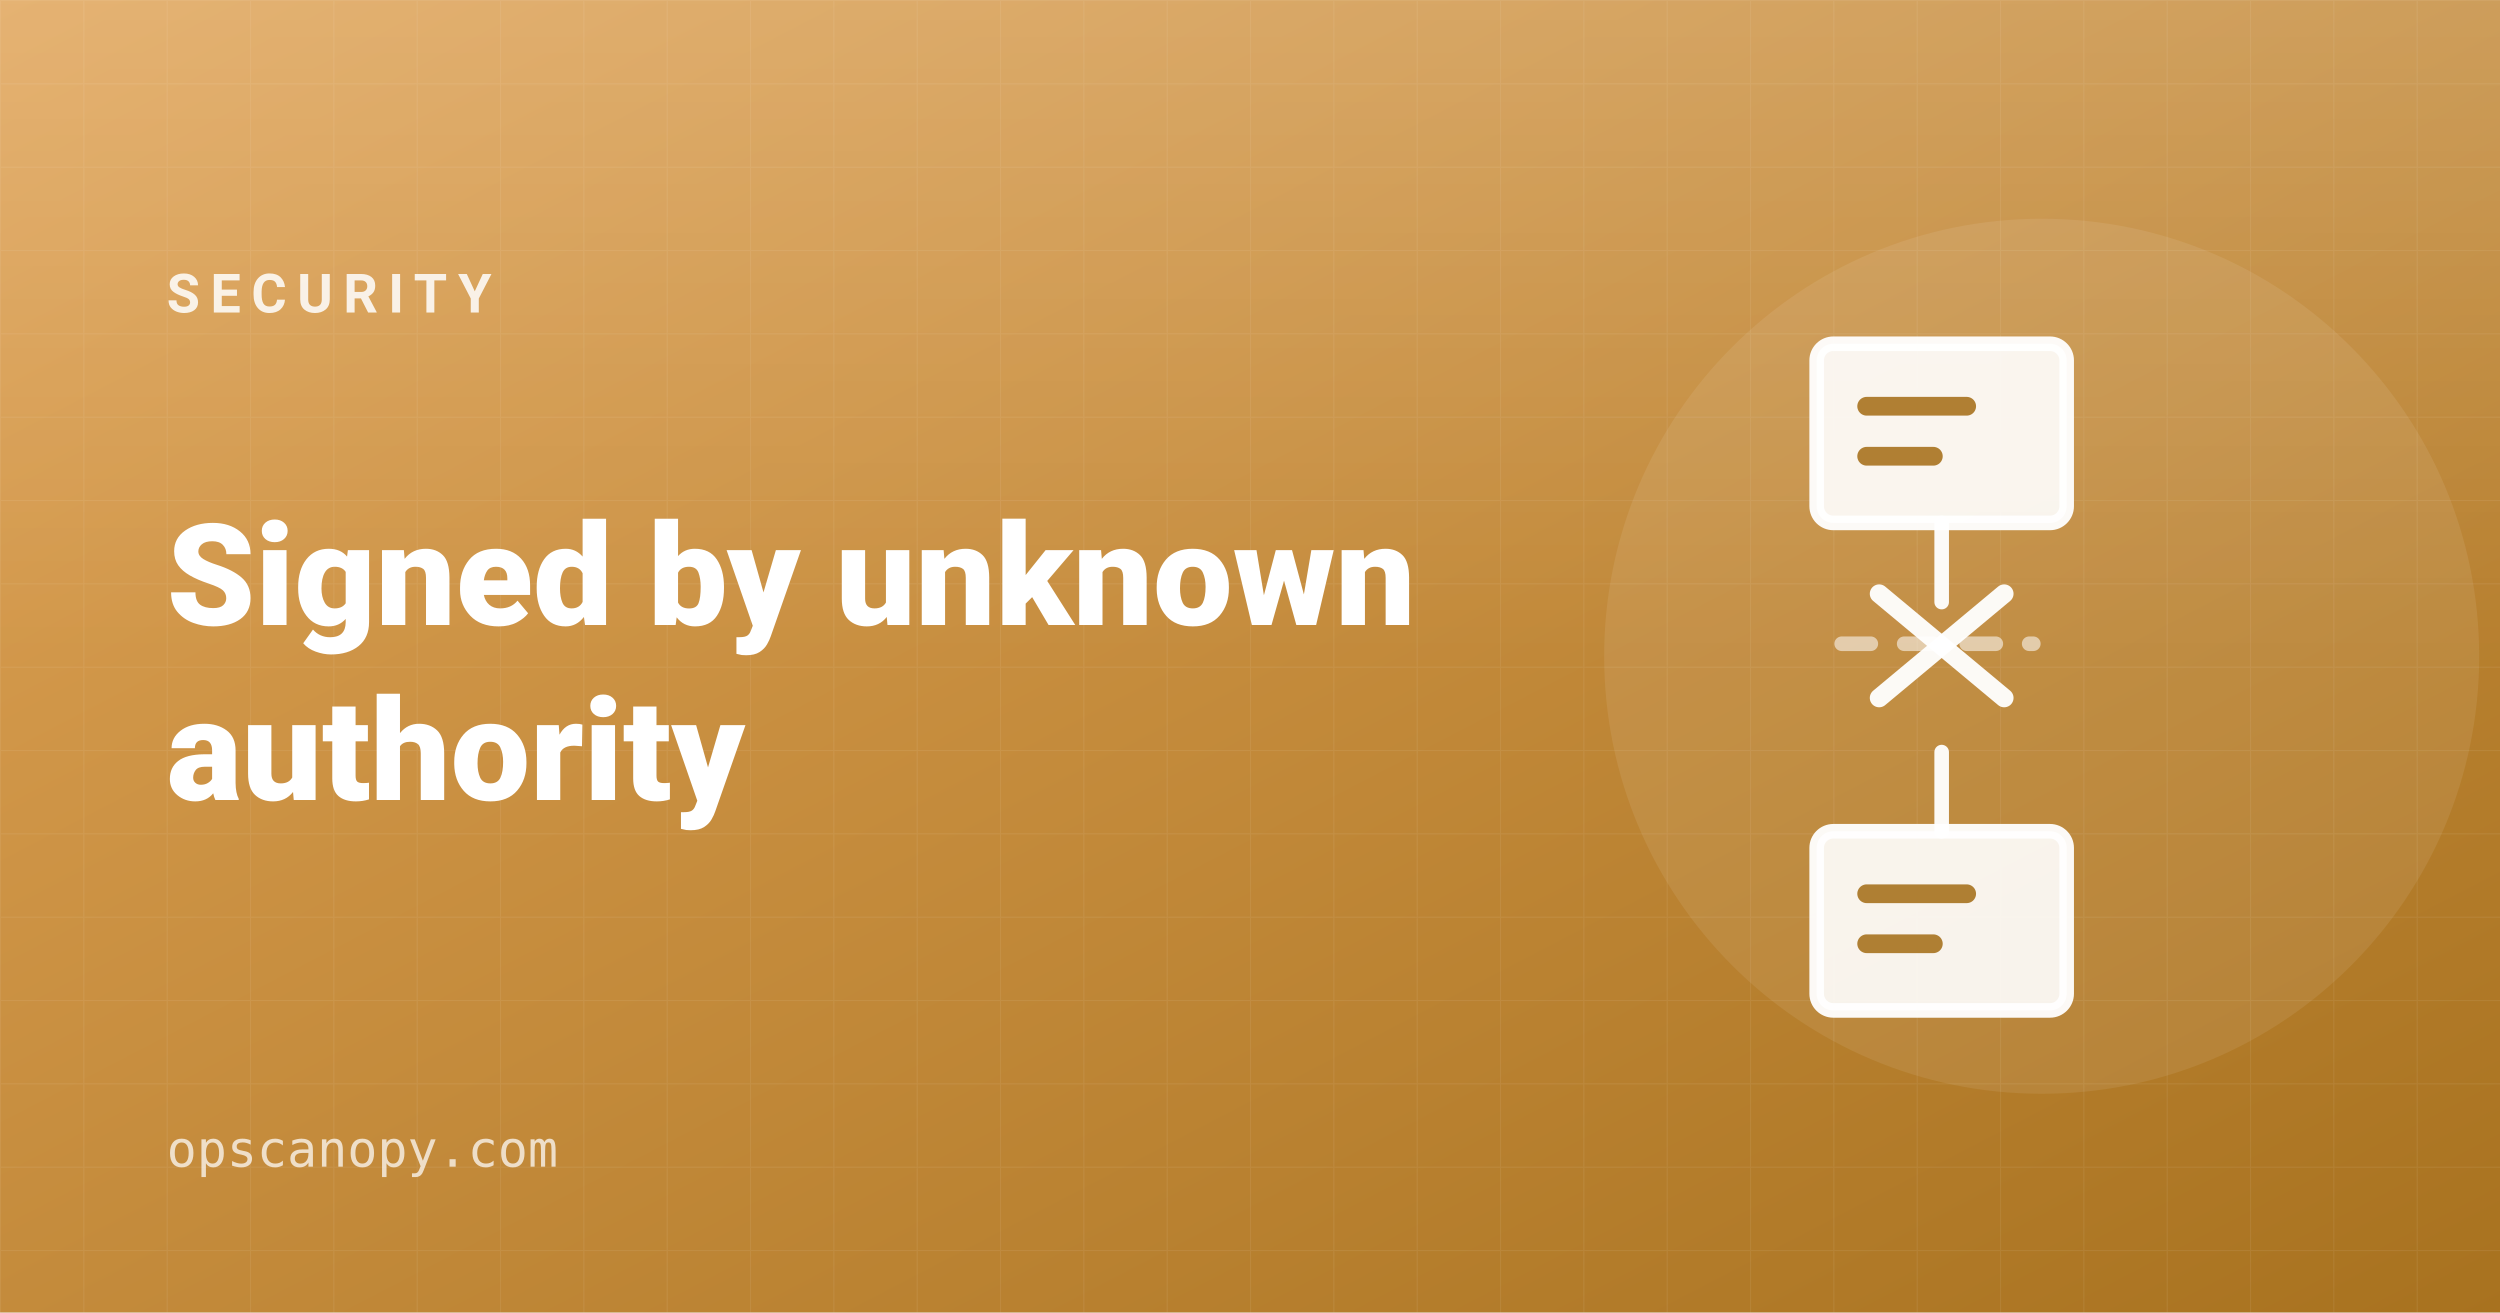
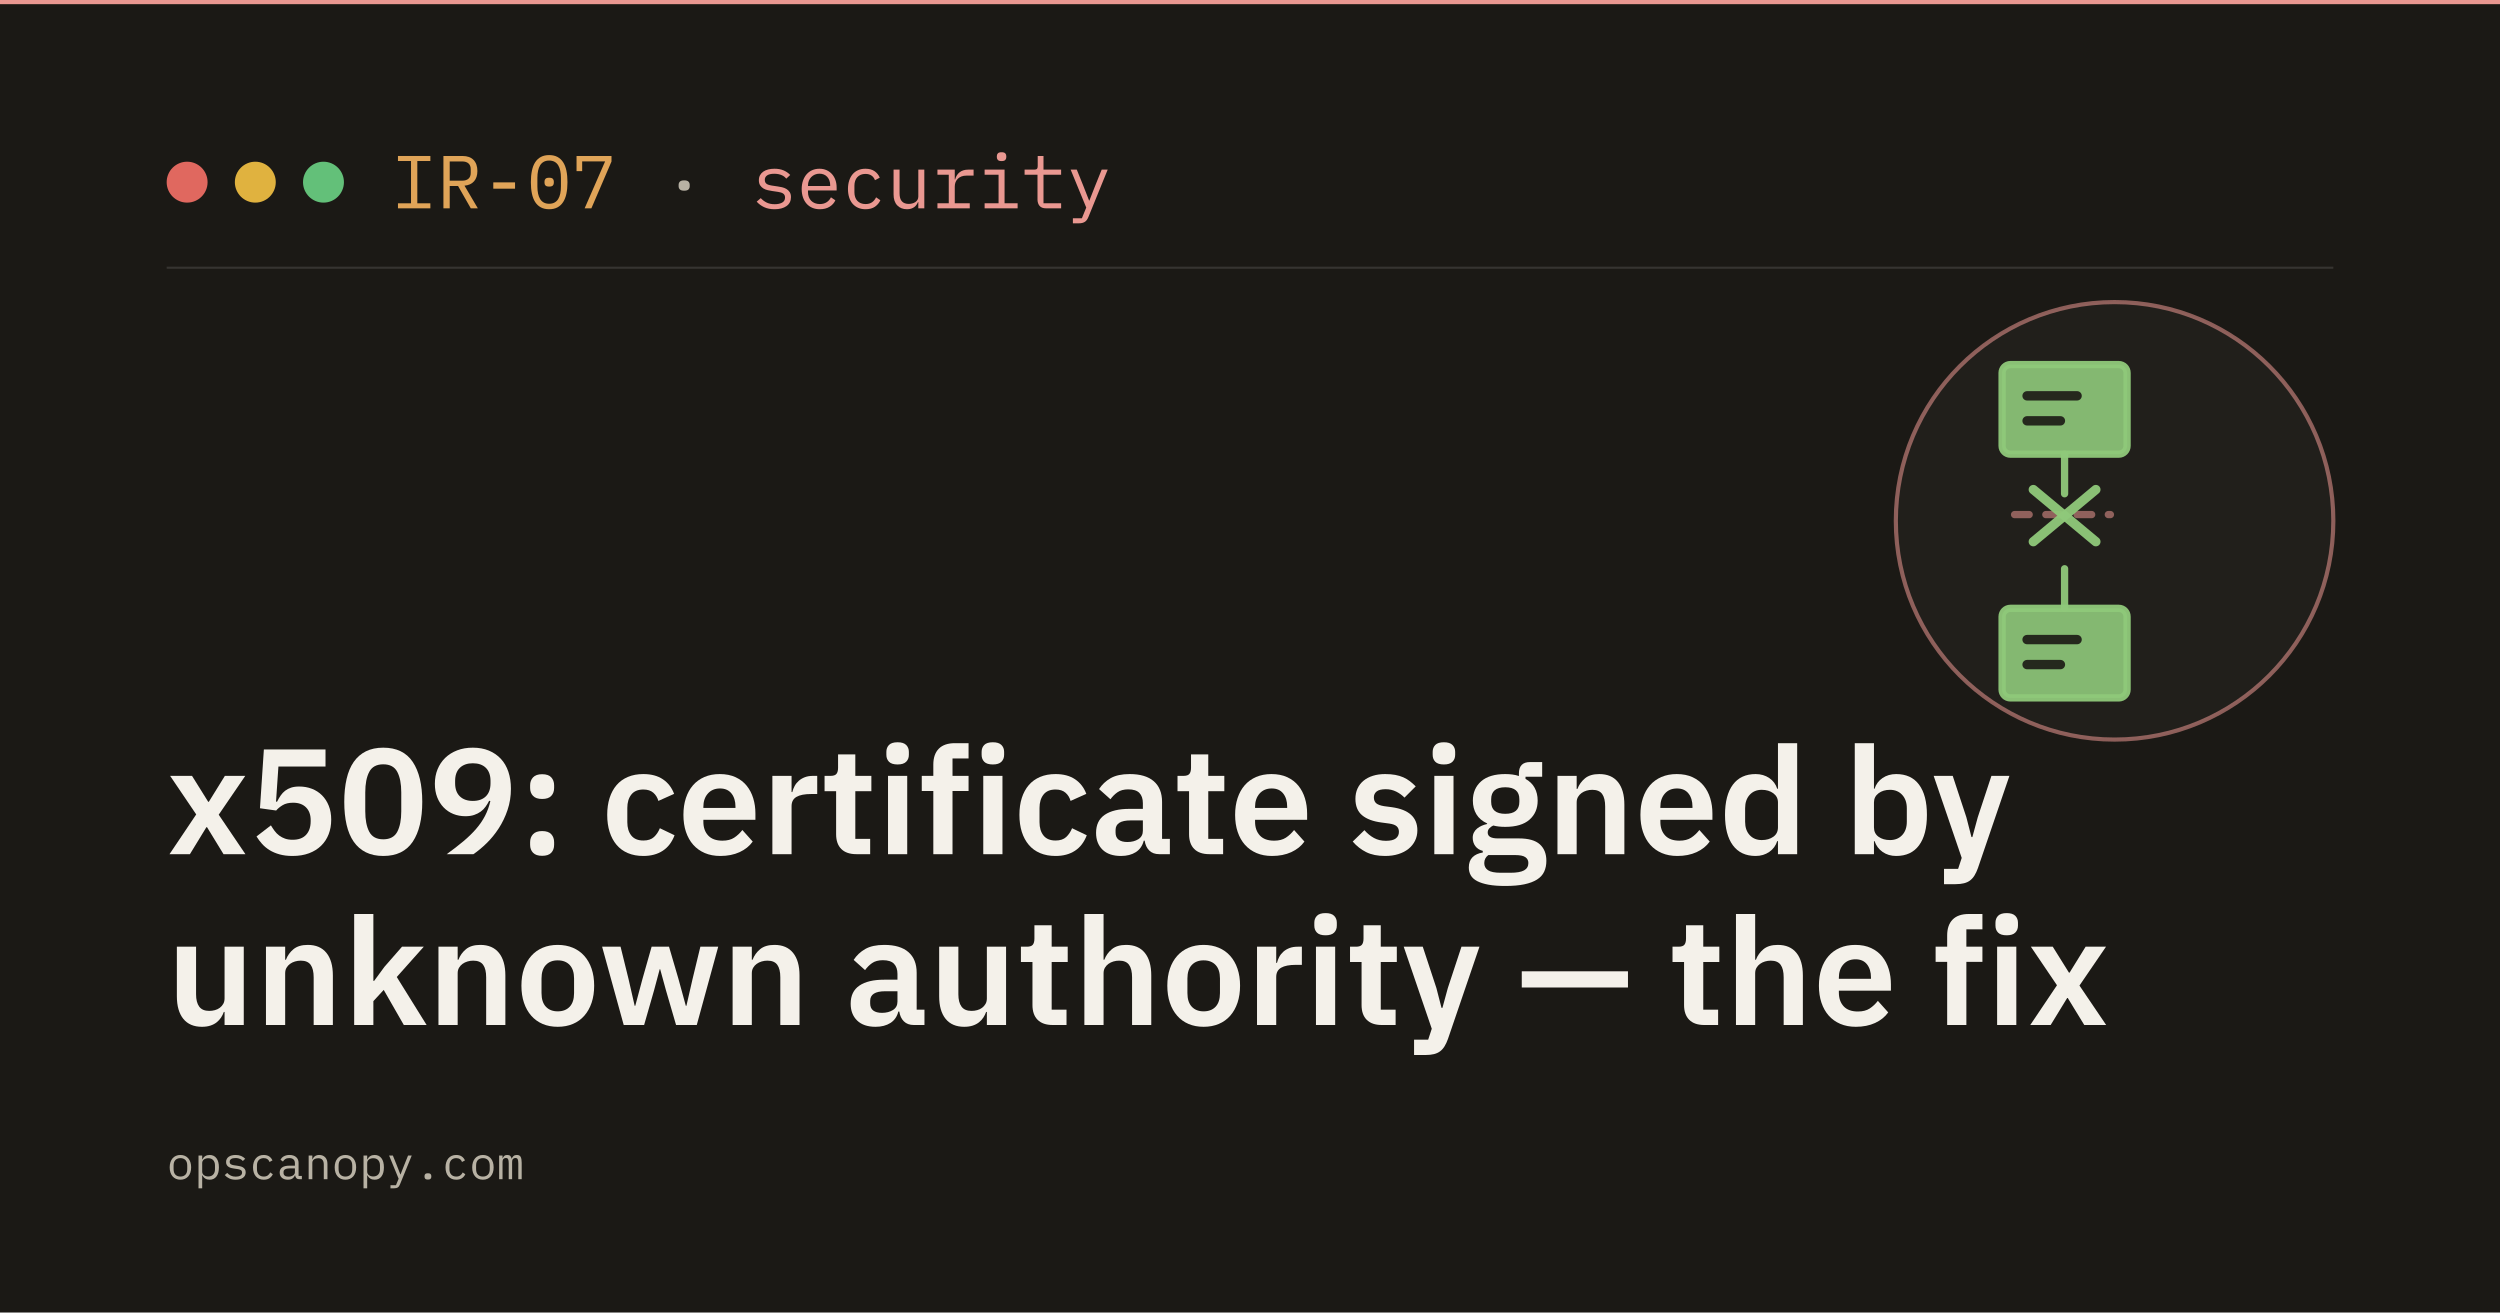
<svg xmlns="http://www.w3.org/2000/svg" viewBox="0 0 1200 630" role="img" aria-label="x509 certificate signed by unknown authority — a TLS chain with the intermediate link missing">
  <defs>
-     <linearGradient id="bg" x1="0" y1="0" x2="1" y2="1">
-       <stop offset="0" stop-color="#e0a458" />
-       <stop offset="1" stop-color="#a8721f" />
-     </linearGradient>
-     <linearGradient id="sheen" x1="0" y1="0" x2="0" y2="1">
-       <stop offset="0" stop-color="#ffffff" stop-opacity="0.16" />
-       <stop offset="1" stop-color="#ffffff" stop-opacity="0" />
-     </linearGradient>
-     <pattern id="grid" width="40" height="40" patternUnits="userSpaceOnUse">
-       <path d="M40 0 H0 V40" fill="none" stroke="#ffffff" stroke-opacity="0.07" stroke-width="1" />
-     </pattern>
+     <path id="g0" d="M516 0L84 0L84-67L258-67L258-631L84-631L84-698L516-698L516-631L342-631L342-67L516-67L516 0Z" />
+     <path id="g1" d="M174-298L174 0L90 0L90-698L344-698Q441-698 492-645Q543-592 543-497L543-497Q543-412 499-361Q455-310 371-302L371-302L549 0L455 0L285-298L174-298ZM174-369L342-369Q395-369 424.5-395.5Q454-422 454-471L454-471L454-523Q454-572 424.5-598.5Q395-625 342-625L342-625L174-625L174-369Z" />
+     <path id="g2" d="M445-262L155-262L155-346L445-346L445-262Z" />
+     <path id="g3" d="M300 12L300 12Q236 12 190-12.5Q144-37 114-83Q84-129 70-196Q56-263 56-349L56-349Q56-434 70-501.5Q84-569 114-615Q144-661 190-685.5Q236-710 300-710L300-710Q364-710 410-685.5Q456-661 486-615Q516-569 530-501.5Q544-434 544-349L544-349Q544-263 530-196Q516-129 486-83Q456-37 410-12.5Q364 12 300 12ZM300-61L300-61Q342-61 372-77.5Q402-94 420.5-124Q439-154 448-196.5Q457-239 457-292L457-292L457-406Q457-458 448-501Q439-544 420.5-574Q402-604 372-620.5Q342-637 300-637L300-637Q258-637 228-620.5Q198-604 179.5-574Q161-544 152-501Q143-458 143-406L143-406L143-292Q143-239 152-196.5Q161-154 179.5-124Q198-94 228-77.5Q258-61 300-61ZM300-290L300-290Q265-290 251.5-304Q238-318 238-338L238-338L238-360Q238-380 251.5-394Q265-408 300-408L300-408Q335-408 348.5-394Q362-380 362-360L362-360L362-338Q362-318 348.5-304Q335-290 300-290Z" />
+     <path id="g4" d="M263 0L173 0L446-626L140-626L140-496L65-496L65-698L531-698L531-624L263 0Z" />
+     <path id="g5" d="M300-235L300-235Q259-235 242.5-252Q226-269 226-295L226-295L226-313Q226-339 242.5-356Q259-373 300-373L300-373Q341-373 357.5-356Q374-339 374-313L374-313L374-295Q374-269 357.5-252Q341-235 300-235Z" />
+     <path id="g6" d="M306 12L306 12Q225 12 166.5-15.5Q108-43 67-89L67-89L121-136Q158-97 202-76Q246-55 308-55L308-55Q368-55 406.5-76.5Q445-98 445-144L445-144Q445-164 437.5-177.5Q430-191 417-199Q404-207 388-211.5Q372-216 354-219L354-219L273-231Q246-235 214.5-242Q183-249 157-264.5Q131-280 113.5-306Q96-332 96-374L96-374Q96-413 111.5-441.5Q127-470 155-489.5Q183-509 221-518.5Q259-528 304-528L304-528Q374-528 425.5-506Q477-484 514-445L514-445L462-396Q453-407 439.5-418.5Q426-430 406.5-439.5Q387-449 361-455Q335-461 301-461L301-461Q240-461 207.5-440Q175-419 175-379L175-379Q175-359 182.5-345.5Q190-332 203-324Q216-316 232.5-311.5Q249-307 266-304L266-304L347-292Q375-288 406-281Q437-274 463-258.5Q489-243 506.5-217Q524-191 524-149L524-149Q524-72 464.5-30Q405 12 306 12Z" />
+     <path id="g7" d="M309 12L309 12Q253 12 208.5-7Q164-26 132.5-61.5Q101-97 84-146.5Q67-196 67-257L67-257Q67-319 84.5-369Q102-419 133-454.5Q164-490 207.5-509Q251-528 304-528L304-528Q356-528 398.5-509Q441-490 471-456.5Q501-423 517-377Q533-331 533-276L533-276L533-238L151-238L151-214Q151-180 162-151Q173-122 193.5-101Q214-80 243.5-68.5Q273-57 309-57L309-57Q361-57 399-81Q437-105 457-147L457-147L516-107Q493-55 439.5-21.5Q386 12 309 12ZM304-462L304-462Q271-462 243-450Q215-438 194.5-417Q174-396 162.5-367.5Q151-339 151-305L151-305L151-298L447-298L447-309Q447-343 436.5-371Q426-399 407.5-419.5Q389-440 362.5-451Q336-462 304-462Z" />
+     <path id="g8" d="M318 12L318 12Q262 12 218.5-7.5Q175-27 145-62Q115-97 99.5-147Q84-197 84-258L84-258Q84-319 100-369Q116-419 146-454.5Q176-490 219-509Q262-528 317-528L317-528Q392-528 439-495Q486-462 508-409L508-409L444-375Q430-415 397.5-437Q365-459 317-459L317-459Q282-459 254.5-447.5Q227-436 208-415Q189-394 179.5-365Q170-336 170-302L170-302L170-214Q170-180 179.5-151Q189-122 208-101Q227-80 255-68.5Q283-57 319-57L319-57Q371-57 405-81Q439-105 459-147L459-147L516-108Q493-56 444.5-22Q396 12 318 12Z" />
+     <path id="g9" d="M422 0L422-84L418-84Q410-65 398-47.5Q386-30 368.5-17Q351-4 327 4Q303 12 271 12L271 12Q190 12 141-39.5Q92-91 92-185L92-185L92-516L172-516L172-199Q172-128 203-93.5Q234-59 294-59L294-59Q318-59 341-65Q364-71 382-83Q400-95 411-113.5Q422-132 422-158L422-158L422-516L502-516L502 0L422 0Z" />
+     <path id="g10" d="M77 0L77-68L228-68L228-448L77-448L77-516L308-516L308-386L313-386Q329-447 373.5-481.5Q418-516 487-516L487-516L559-516L559-436L462-436Q393-436 350.5-396Q308-356 308-291L308-291L308-68L508-68L508 0L77 0Z" />
+     <path id="g11" d="M332-630L332-630Q297-630 283-644.5Q269-659 269-681L269-681L269-697Q269-719 283-733.5Q297-748 332-748L332-748Q367-748 381-733.5Q395-719 395-697L395-697L395-681Q395-659 381-644.5Q367-630 332-630ZM106 0L106-68L292-68L292-448L106-448L106-516L372-516L372-68L546-68L546 0L106 0Z" />
+     <path id="g12" d="M526 0L325 0Q266 0 238.5-33Q211-66 211-118L211-118L211-448L39-448L39-516L167-516Q193-516 203.5-526.5Q214-537 214-563L214-563L214-698L291-698L291-516L526-516L526-448L291-448L291-68L526-68L526 0Z" />
+     <path id="g13" d="M380-300L467-516L547-516L291 113Q282 135 271 151.5Q260 168 245 178.5Q230 189 209 194.5Q188 200 159 200L159 200L83 200L83 132L203 132L261-10L53-516L135-516L222-300L299-104L303-104L380-300Z" />
+     <path id="g14" d="M155 0L19 0L197-265L23-522L169-522L277-349L281-349L388-522L524-522L347-263L525 0L379 0L269-180L265-180L155 0Z" />
+     <path id="g15" d="M515-698L515-584L201-584L185-350L192-350Q203-372 216-391Q229-410 246-423Q263-436 285.5-443.5Q308-451 340-451L340-451Q385-451 424-436Q463-421 491.5-392.5Q520-364 536.5-323Q553-282 553-230L553-230Q553-177 536-133Q519-89 486-56.5Q453-24 405-6Q357 12 295 12L295 12Q247 12 209 1.5Q171-9 142-27Q113-45 92-68.5Q71-92 55-118L55-118L151-192Q163-172 176-154.5Q189-137 206.5-124Q224-111 245.5-103.5Q267-96 296-96L296-96Q355-96 385.5-129Q416-162 416-219L416-219L416-227Q416-281 385-312Q354-343 299-343L299-343Q256-343 229-326.5Q202-310 186-291L186-291L78-306L104-698L515-698Z" />
+     <path id="g16" d="M300 12L300 12Q233 12 184-12.5Q135-37 103-83Q71-129 55.5-196Q40-263 40-349L40-349Q40-434 55.5-501.5Q71-569 103-615Q135-661 184-685.5Q233-710 300-710L300-710Q433-710 496.5-615Q560-520 560-349L560-349Q560-178 496.5-83Q433 12 300 12ZM300-99L300-99Q367-99 393.5-149.5Q420-200 420-286L420-286L420-412Q420-498 393.5-548.5Q367-599 300-599L300-599Q233-599 206.5-548.5Q180-498 180-412L180-412L180-286Q180-200 206.5-149.5Q233-99 300-99Z" />
+     <path id="g17" d="M551-436L551-436Q551-361 528.5-294.5Q506-228 470-172.5Q434-117 389.5-73.5Q345-30 301 0L301 0L123 0Q184-44 233-85Q282-126 318.5-168Q355-210 378.5-255.5Q402-301 414-354L414-354L406-356Q396-336 382.5-317Q369-298 350-284Q331-270 306-261.5Q281-253 248-253L248-253Q204-253 167-268Q130-283 102.5-311.5Q75-340 59.5-379.5Q44-419 44-469L44-469Q44-522 62-566Q80-610 113-642Q146-674 192.5-692Q239-710 297-710L297-710Q357-710 404-690.5Q451-671 484-635.5Q517-600 534-549.5Q551-499 551-436ZM297-355L297-355Q353-355 384-385.5Q415-416 415-473L415-473L415-488Q415-545 384-575.5Q353-606 297-606L297-606Q242-606 210.5-575.5Q179-545 179-488L179-488L179-473Q179-416 210.5-385.5Q242-355 297-355Z" />
+     <path id="g18" d="M159 11L159 11Q118 11 98.5-9.5Q79-30 79-62L79-62L79-80Q79-112 98.5-133Q118-154 159-154L159-154Q201-154 220-133Q239-112 239-80L239-80L239-62Q239-30 220-9.5Q201 11 159 11ZM159-368L159-368Q118-368 98.5-388.5Q79-409 79-441L79-441L79-459Q79-491 98.5-512Q118-533 159-533L159-533Q201-533 220-512Q239-491 239-459L239-459L239-441Q239-409 220-388.5Q201-368 159-368Z" />
+     <path id="g19" d="M280 12L280 12Q222 12 177-7Q132-26 101.5-62Q71-98 55-148.5Q39-199 39-262L39-262Q39-325 55-375Q71-425 101.5-460.5Q132-496 177-515Q222-534 280-534L280-534Q359-534 410.5-499Q462-464 485-402L485-402L380-355Q371-388 346.5-409.5Q322-431 280-431L280-431Q226-431 199.5-397Q173-363 173-308L173-308L173-213Q173-158 199.5-124.5Q226-91 280-91L280-91Q326-91 351-114.5Q376-138 390-173L390-173L488-126Q462-57 409-22.5Q356 12 280 12Z" />
+     <path id="g20" d="M285 12L285 12Q227 12 181.5-7.5Q136-27 104.5-62.5Q73-98 56-148.5Q39-199 39-262L39-262Q39-324 55.5-374Q72-424 103-459.5Q134-495 179-514.5Q224-534 281-534L281-534Q342-534 387-513Q432-492 461-456Q490-420 504.5-372.5Q519-325 519-271L519-271L519-229L172-229L172-216Q172-159 204-124.5Q236-90 299-90L299-90Q347-90 377.5-110Q408-130 432-161L432-161L501-84Q469-39 413.5-13.5Q358 12 285 12ZM283-438L283-438Q232-438 202-404Q172-370 172-316L172-316L172-308L386-308L386-317Q386-371 359.5-404.5Q333-438 283-438Z" />
+     <path id="g21" d="M202 0L74 0L74-522L202-522L202-414L207-414Q212-435 222.5-454.5Q233-474 250-489Q267-504 290.5-513Q314-522 345-522L345-522L373-522L373-401L333-401Q268-401 235-382Q202-363 202-320L202-320L202 0Z" />
+     <path id="g22" d="M329 0L237 0Q171 0 136.5-34.5Q102-69 102-133L102-133L102-420L25-420L25-522L65-522Q94-522 104.5-535.5Q115-549 115-576L115-576L115-665L230-665L230-522L337-522L337-420L230-420L230-102L329-102L329 0Z" />
+     <path id="g23" d="M138-598L138-598Q98-598 80.5-616Q63-634 63-662L63-662L63-682Q63-710 80.5-728Q98-746 138-746L138-746Q177-746 195-728Q213-710 213-682L213-682L213-662Q213-634 195-616Q177-598 138-598ZM74 0L74-522L202-522L202 0L74 0Z" />
+     <path id="g24" d="M100 0L100-421L23-421L23-522L100-522L100-597Q100-666 136.5-703Q173-740 244-740L244-740L335-740L335-638L228-638L228-522L335-522L335-421L228-421L228 0L100 0Z" />
+     <path id="g25" d="M529 0L458 0Q416 0 391.5-24.5Q367-49 361-90L361-90L355-90Q342-39 302-13.5Q262 12 203 12L203 12Q123 12 80-30Q37-72 37-142L37-142Q37-223 95-262.5Q153-302 260-302L260-302L349-302L349-340Q349-384 326-408Q303-432 252-432L252-432Q207-432 179.5-412.5Q152-393 133-366L133-366L57-434Q86-479 134-506.5Q182-534 261-534L261-534Q367-534 422-486Q477-438 477-348L477-348L477-102L529-102L529 0ZM246-81L246-81Q289-81 319-100Q349-119 349-156L349-156L349-225L267-225Q167-225 167-161L167-161L167-144Q167-112 187.5-96.5Q208-81 246-81Z" />
+     <path id="g26" d="M245 12L245 12Q170 12 119-13.5Q68-39 29-84L29-84L107-160Q136-127 170.5-108Q205-89 250-89L250-89Q296-89 316.5-105Q337-121 337-149L337-149Q337-172 322.5-185.5Q308-199 273-204L273-204L221-211Q136-222 91.5-259.5Q47-297 47-369L47-369Q47-407 61-437.5Q75-468 101-489.5Q127-511 163.5-522.5Q200-534 245-534L245-534Q283-534 312.5-528.5Q342-523 366-512.5Q390-502 410-486.5Q430-471 449-452L449-452L374-377Q351-401 319-417Q287-433 249-433L249-433Q207-433 188.5-418Q170-403 170-379L170-379Q170-353 185.5-339.5Q201-326 238-320L238-320L291-313Q460-289 460-159L460-159Q460-121 444.5-89.5Q429-58 401-35.5Q373-13 333.5-0.5Q294 12 245 12Z" />
+     <path id="g27" d="M545 44L545 44Q545 85 530.5 116.5Q516 148 483 169Q450 190 398 201Q346 212 271 212L271 212Q205 212 159 203.5Q113 195 83.5 179.5Q54 164 41 141Q28 118 28 89L28 89Q28 45 52.5 20.5Q77-4 121-11L121-11L121-22Q89-30 71.5-53.5Q54-77 54-109L54-109Q54-129 62-144.5Q70-160 83.5-171Q97-182 114-189.5Q131-197 150-201L150-201L150-205Q102-227 78.5-266Q55-305 55-357L55-357Q55-437 110-485.5Q165-534 271-534L271-534Q295-534 318.5-531Q342-528 362-521L362-521L362-538Q362-614 436-614L436-614L517-614L517-516L406-516L406-502Q447-479 467-442Q487-405 487-357L487-357Q487-278 432.5-230Q378-182 271-182L271-182Q225-182 191-191L191-191Q176-184 165-172.5Q154-161 154-144L154-144Q154-105 222-105L222-105L362-105Q458-105 501.5-65.5Q545-26 545 44ZM425 59L425 59Q425 34 405 20Q385 6 336 6L336 6L158 6Q131 26 131 60L131 60Q131 90 156 107Q181 124 241 124L241 124L305 124Q368 124 396.5 108Q425 92 425 59ZM271-269L271-269Q365-269 365-349L365-349L365-366Q365-446 271-446L271-446Q177-446 177-366L177-366L177-349Q177-269 271-269Z" />
+     <path id="g28" d="M202 0L74 0L74-522L202-522L202-435L207-435Q223-477 257.5-505.5Q292-534 353-534L353-534Q434-534 477-481Q520-428 520-330L520-330L520 0L392 0L392-317Q392-373 372-401Q352-429 306-429L306-429Q286-429 267.5-423.5Q249-418 234.5-407.5Q220-397 211-381.5Q202-366 202-345L202-345L202 0Z" />
+     <path id="g29" d="M398 0L398-87L393-87Q379-42 340-15Q301 12 249 12L249 12Q150 12 97.5-59Q45-130 45-262L45-262Q45-393 97.5-463.5Q150-534 249-534L249-534Q301-534 340-507.5Q379-481 393-436L393-436L398-436L398-740L526-740L526 0L398 0ZM290-94L290-94Q336-94 367-116Q398-138 398-179L398-179L398-345Q398-383 367-406Q336-429 290-429L290-429Q240-429 209.5-395.5Q179-362 179-306L179-306L179-216Q179-160 209.5-127Q240-94 290-94Z" />
+     <path id="g30" d="M74 0L74-740L202-740L202-436L206-436Q220-481 259-507.5Q298-534 350-534L350-534Q450-534 502.5-463.5Q555-393 555-262L555-262Q555-130 502.5-59Q450 12 350 12L350 12Q298 12 259.5-15Q221-42 206-87L206-87L202-87L202 0L74 0ZM309-94L309-94Q359-94 390-127Q421-160 421-216L421-216L421-306Q421-362 390-395.5Q359-429 309-429L309-429Q263-429 232.5-406Q202-383 202-345L202-345L202-179Q202-138 232.5-116Q263-94 309-94Z" />
+     <path id="g31" d="M303-246L394-522L514-522L304 93Q294 121 281.5 141.5Q269 162 252 175Q235 188 211 194Q187 200 155 200L155 200L78 200L78 98L172 98L196 25L9-522L136-522L227-246L261-114L267-114L303-246Z" />
+     <path id="g32" d="M386 0L386-87L381-87Q374-67 362.5-49.5Q351-32 333.5-18Q316-4 291.5 4Q267 12 235 12L235 12Q154 12 111-41Q68-94 68-192L68-192L68-522L196-522L196-205Q196-151 217-122.5Q238-94 284-94L284-94Q303-94 321.5-99Q340-104 354-114.5Q368-125 377-140.5Q386-156 386-177L386-177L386-522L514-522L514 0L386 0Z" />
+     <path id="g33" d="M74 0L74-740L202-740L202-294L207-294L276-388L393-522L538-522L358-320L557 0L405 0L271-234L202-159L202 0L74 0Z" />
+     <path id="g34" d="M281 12L281 12Q225 12 180.5-7Q136-26 104.5-62Q73-98 56-148.5Q39-199 39-262L39-262Q39-325 56-375Q73-425 104.5-460.5Q136-496 180.5-515Q225-534 281-534L281-534Q337-534 382-515Q427-496 458.5-460.5Q490-425 507-375Q524-325 524-262L524-262Q524-199 507-148.5Q490-98 458.5-62Q427-26 382-7Q337 12 281 12ZM281-91L281-91Q332-91 361-122Q390-153 390-213L390-213L390-310Q390-369 361-400Q332-431 281-431L281-431Q231-431 202-400Q173-369 173-310L173-310L173-213Q173-153 202-122Q231-91 281-91Z" />
+     <path id="g35" d="M167 0L23-522L146-522L199-307L240-128L244-128L292-307L353-522L469-522L532-307L581-128L585-128L626-307L678-522L797-522L654 0L516 0L449-230L410-372L407-372L369-230L303 0L167 0Z" />
+     <path id="g36" d="M74 0L74-740L202-740L202-435L207-435Q223-477 257.5-505.5Q292-534 353-534L353-534Q434-534 477-481Q520-428 520-330L520-330L520 0L392 0L392-317Q392-373 372-401Q352-429 306-429L306-429Q286-429 267.5-423.5Q249-418 234.5-407.5Q220-397 211-381.5Q202-366 202-345L202-345L202 0L74 0Z" />
+     <path id="g37" d="M744-250L36-250L36-358L744-358L744-250Z" />
+     <path id="g38" d="M300 12L300 12Q246 12 202.5-7Q159-26 128.5-61.5Q98-97 82-146.5Q66-196 66-258L66-258Q66-319 82-369Q98-419 128.5-454.5Q159-490 202.5-509Q246-528 300-528L300-528Q354-528 397.5-509Q441-490 471.5-454.5Q502-419 518-369Q534-319 534-258L534-258Q534-196 518-146.5Q502-97 471.5-61.5Q441-26 397.5-7Q354 12 300 12ZM300-57L300-57Q367-57 408-97Q449-137 449-221L449-221L449-295Q449-379 408-419Q367-459 300-459L300-459Q233-459 192-419Q151-379 151-295L151-295L151-221Q151-137 192-97Q233-57 300-57Z" />
+     <path id="g39" d="M95 200L95-516L175-516L175-432L179-432Q229-528 338-528L338-528Q433-528 486.5-457Q540-386 540-258L540-258Q540-130 486.5-59Q433 12 338 12L338 12Q229 12 179-84L179-84L175-84L175 200L95 200ZM307-59L307-59Q377-59 415.5-101.5Q454-144 454-214L454-214L454-302Q454-372 415.5-414.5Q377-457 307-457L307-457Q280-457 256-450Q232-443 214-429.5Q196-416 185.5-396.5Q175-377 175-351L175-351L175-165Q175-139 185.5-119.5Q196-100 214-86.5Q232-73 256-66Q280-59 307-59Z" />
+     <path id="g40" d="M550 0L495 0Q448 0 428-24Q408-48 403-84L403-84L398-84Q381-39 343.5-13.5Q306 12 243 12L243 12Q162 12 114-30Q66-72 66-145L66-145Q66-217 118.5-256Q171-295 288-295L288-295L398-295L398-346Q398-403 366-431.5Q334-460 275-460L275-460Q223-460 190-439.5Q157-419 137-384L137-384L83-424Q93-444 110-463Q127-482 152-496.5Q177-511 209-519.5Q241-528 280-528L280-528Q371-528 424.5-482Q478-436 478-354L478-354L478-70L550-70L550 0ZM257-55L257-55Q288-55 313.5-62.5Q339-70 358-82.5Q377-95 387.5-112.5Q398-130 398-150L398-150L398-235L288-235Q216-235 183-215Q150-195 150-157L150-157L150-136Q150-96 178.5-75.5Q207-55 257-55Z" />
+     <path id="g41" d="M178 0L98 0L98-516L178-516L178-432L182-432Q190-451 202-468.5Q214-486 231.5-499Q249-512 273-520Q297-528 329-528L329-528Q410-528 459-476.5Q508-425 508-331L508-331L508 0L428 0L428-317Q428-388 397-422.5Q366-457 306-457L306-457Q282-457 259-451Q236-445 218-433Q200-421 189-402Q178-383 178-358L178-358L178 0Z" />
+     <path id="g42" d="M300 9L300 9Q259 9 242.5-8Q226-25 226-51L226-51L226-69Q226-95 242.5-112Q259-129 300-129L300-129Q341-129 357.5-112Q374-95 374-69L374-69L374-51Q374-25 357.5-8Q341 9 300 9Z" />
+     <path id="g43" d="M128 0L54 0L54-516L128-516L128-456L132-456Q144-486 166-507Q188-528 231-528L231-528Q276-528 298-505.5Q320-483 325-447L325-447L328-447Q342-482 368-505Q394-528 440-528L440-528Q503-528 524.5-484Q546-440 546-358L546-358L546 0L472 0L472-345Q472-411 458.5-436.5Q445-462 409-462L409-462Q377-462 357-441.5Q337-421 337-379L337-379L337 0L263 0L263-345Q263-411 249.5-436.5Q236-462 201-462L201-462Q169-462 148.5-441.5Q128-421 128-379L128-379L128 0Z" />
  </defs>
-   <rect width="1200" height="630" fill="url(#bg)" />
-   <rect width="1200" height="630" fill="url(#grid)" />
-   <rect width="1200" height="320" fill="url(#sheen)" />
-   <circle cx="980" cy="315" r="210" fill="#ffffff" fill-opacity="0.08" />
-   <text x="80" y="150" font-family="ui-sans-serif, system-ui, Segoe UI, Roboto, sans-serif" font-size="26" font-weight="700" letter-spacing="5" fill="#ffffff" fill-opacity="0.85">SECURITY</text>
-   <text font-family="ui-sans-serif, system-ui, Segoe UI, Roboto, sans-serif" font-size="68" font-weight="800" fill="#ffffff">
-     <tspan x="80" y="300">Signed by unknown</tspan>
-     <tspan x="80" y="384">authority</tspan>
-   </text>
-   <text x="80" y="560" font-family="ui-monospace, SFMono-Regular, Menlo, Consolas, monospace" font-size="24" fill="#ffffff" fill-opacity="0.72">opscanopy.com</text>
-   <g transform="translate(980,315)" stroke="#ffffff" stroke-opacity="0.95" stroke-width="7" fill="none" stroke-linecap="round" stroke-linejoin="round">
-     <rect x="-108" y="-150" width="120" height="86" rx="8" fill="#ffffff" fill-opacity="0.9" stroke="none" />
+   <rect width="1200" height="630" fill="#1b1915" />
+   <rect width="1200" height="2" fill="#ea9891" />
+   <g data-role="caption">
+     <circle cx="89.82" cy="87.44" r="9.82" fill="#e0685f" />
+     <circle cx="122.55" cy="87.44" r="9.82" fill="#e0b23f" />
+     <circle cx="155.27" cy="87.44" r="9.82" fill="#63c079" />
+     <g transform="translate(188 100) scale(0.036)" fill="#e0a458">
+       <use href="#g0" />
+       <use href="#g1" x="600" />
+       <use href="#g2" x="1200" />
+       <use href="#g3" x="1800" />
+       <use href="#g4" x="2400" />
+     </g>
+     <g transform="translate(296 100) scale(0.036)" fill="#b8b2a4">
+       <use href="#g5" x="600" />
+     </g>
+     <g transform="translate(360.8 100) scale(0.036)" fill="#ea9891">
+       <use href="#g6" />
+       <use href="#g7" x="600" />
+       <use href="#g8" x="1200" />
+       <use href="#g9" x="1800" />
+       <use href="#g10" x="2400" />
+       <use href="#g11" x="3000" />
+       <use href="#g12" x="3600" />
+       <use href="#g13" x="4200" />
+     </g>
+     <rect x="80" y="128" width="1040" height="1" fill="#ffffff" fill-opacity="0.12" />
+   </g>
+   <circle cx="1015" cy="250" r="105" fill="#ffffff" fill-opacity="0.03" stroke="#ea9891" stroke-opacity="0.55" stroke-width="2" />
+   <g transform="translate(1015,250) scale(0.5)" stroke="#8fc97a" stroke-opacity="0.95" stroke-width="7" fill="none" stroke-linecap="round" stroke-linejoin="round">
+     <rect x="-108" y="-150" width="120" height="86" rx="8" fill="#8fc97a" fill-opacity="0.9" stroke="none" />
    <rect x="-108" y="-150" width="120" height="86" rx="8" />
-     <line x1="-84" y1="-120" x2="-36" y2="-120" stroke="#a8721f" stroke-opacity="0.9" stroke-width="9" />
-     <line x1="-84" y1="-96" x2="-52" y2="-96" stroke="#a8721f" stroke-opacity="0.9" stroke-width="9" />
+     <line x1="-84" y1="-120" x2="-36" y2="-120" stroke="#1b1915" stroke-opacity="0.9" stroke-width="9" />
+     <line x1="-84" y1="-96" x2="-52" y2="-96" stroke="#1b1915" stroke-opacity="0.9" stroke-width="9" />
    <line x1="-48" y1="-64" x2="-48" y2="-26" />
-     <line x1="-96" y1="-6" x2="-4" y2="-6" stroke-dasharray="14 16" stroke-opacity="0.55" />
+     <line x1="-96" y1="-6" x2="-4" y2="-6" stroke-dasharray="14 16" stroke-opacity="0.55" stroke="#ea9891" />
    <line x1="-78" y1="-30" x2="-18" y2="20" stroke-width="9" />
    <line x1="-18" y1="-30" x2="-78" y2="20" stroke-width="9" />
    <line x1="-48" y1="46" x2="-48" y2="84" />
-     <rect x="-108" y="84" width="120" height="86" rx="8" fill="#ffffff" fill-opacity="0.9" stroke="none" />
+     <rect x="-108" y="84" width="120" height="86" rx="8" fill="#8fc97a" fill-opacity="0.9" stroke="none" />
    <rect x="-108" y="84" width="120" height="86" rx="8" />
-     <line x1="-84" y1="114" x2="-36" y2="114" stroke="#a8721f" stroke-opacity="0.9" stroke-width="9" />
-     <line x1="-84" y1="138" x2="-52" y2="138" stroke="#a8721f" stroke-opacity="0.9" stroke-width="9" />
+     <line x1="-84" y1="114" x2="-36" y2="114" stroke="#1b1915" stroke-opacity="0.9" stroke-width="9" />
+     <line x1="-84" y1="138" x2="-52" y2="138" stroke="#1b1915" stroke-opacity="0.9" stroke-width="9" />
+   </g>
+   <g data-role="title">
+     <g transform="translate(80 410) scale(0.072)" fill="#f4f1ea">
+       <use href="#g14" />
+       <use href="#g15" x="544" />
+       <use href="#g16" x="1144" />
+       <use href="#g17" x="1744" />
+       <use href="#g18" x="2344" />
+       <use href="#g19" x="2898" />
+       <use href="#g20" x="3406" />
+       <use href="#g21" x="3964" />
+       <use href="#g22" x="4361" />
+       <use href="#g23" x="4735" />
+       <use href="#g24" x="5011" />
+       <use href="#g23" x="5370" />
+       <use href="#g19" x="5646" />
+       <use href="#g25" x="6159" />
+       <use href="#g22" x="6714" />
+       <use href="#g20" x="7084" />
+       <use href="#g26" x="7878" />
+       <use href="#g23" x="8377" />
+       <use href="#g27" x="8653" />
+       <use href="#g28" x="9198" />
+       <use href="#g20" x="9786" />
+       <use href="#g29" x="10344" />
+       <use href="#g30" x="11180" />
+       <use href="#g31" x="11771" />
+     </g>
+     <g transform="translate(80 492) scale(0.072)" fill="#f4f1ea">
+       <use href="#g32" />
+       <use href="#g28" x="588" />
+       <use href="#g33" x="1176" />
+       <use href="#g28" x="1738" />
+       <use href="#g34" x="2326" />
+       <use href="#g35" x="2880" />
+       <use href="#g28" x="3699" />
+       <use href="#g25" x="4523" />
+       <use href="#g32" x="5082" />
+       <use href="#g22" x="5670" />
+       <use href="#g36" x="6044" />
+       <use href="#g34" x="6632" />
+       <use href="#g21" x="7195" />
+       <use href="#g23" x="7588" />
+       <use href="#g22" x="7864" />
+       <use href="#g31" x="8238" />
+       <use href="#g37" x="8998" />
+       <use href="#g22" x="10014" />
+       <use href="#g36" x="10388" />
+       <use href="#g20" x="10976" />
+       <use href="#g24" x="11770" />
+       <use href="#g23" x="12129" />
+       <use href="#g14" x="12405" />
+     </g>
+   </g>
+   <g transform="translate(80 566) scale(0.022)" fill="#b8b2a4">
+     <use href="#g38" />
+     <use href="#g39" x="600" />
+     <use href="#g6" x="1200" />
+     <use href="#g8" x="1800" />
+     <use href="#g40" x="2400" />
+     <use href="#g41" x="3000" />
+     <use href="#g38" x="3600" />
+     <use href="#g39" x="4200" />
+     <use href="#g13" x="4800" />
+     <use href="#g42" x="5400" />
+     <use href="#g8" x="6000" />
+     <use href="#g38" x="6600" />
+     <use href="#g43" x="7200" />
  </g>
</svg>
